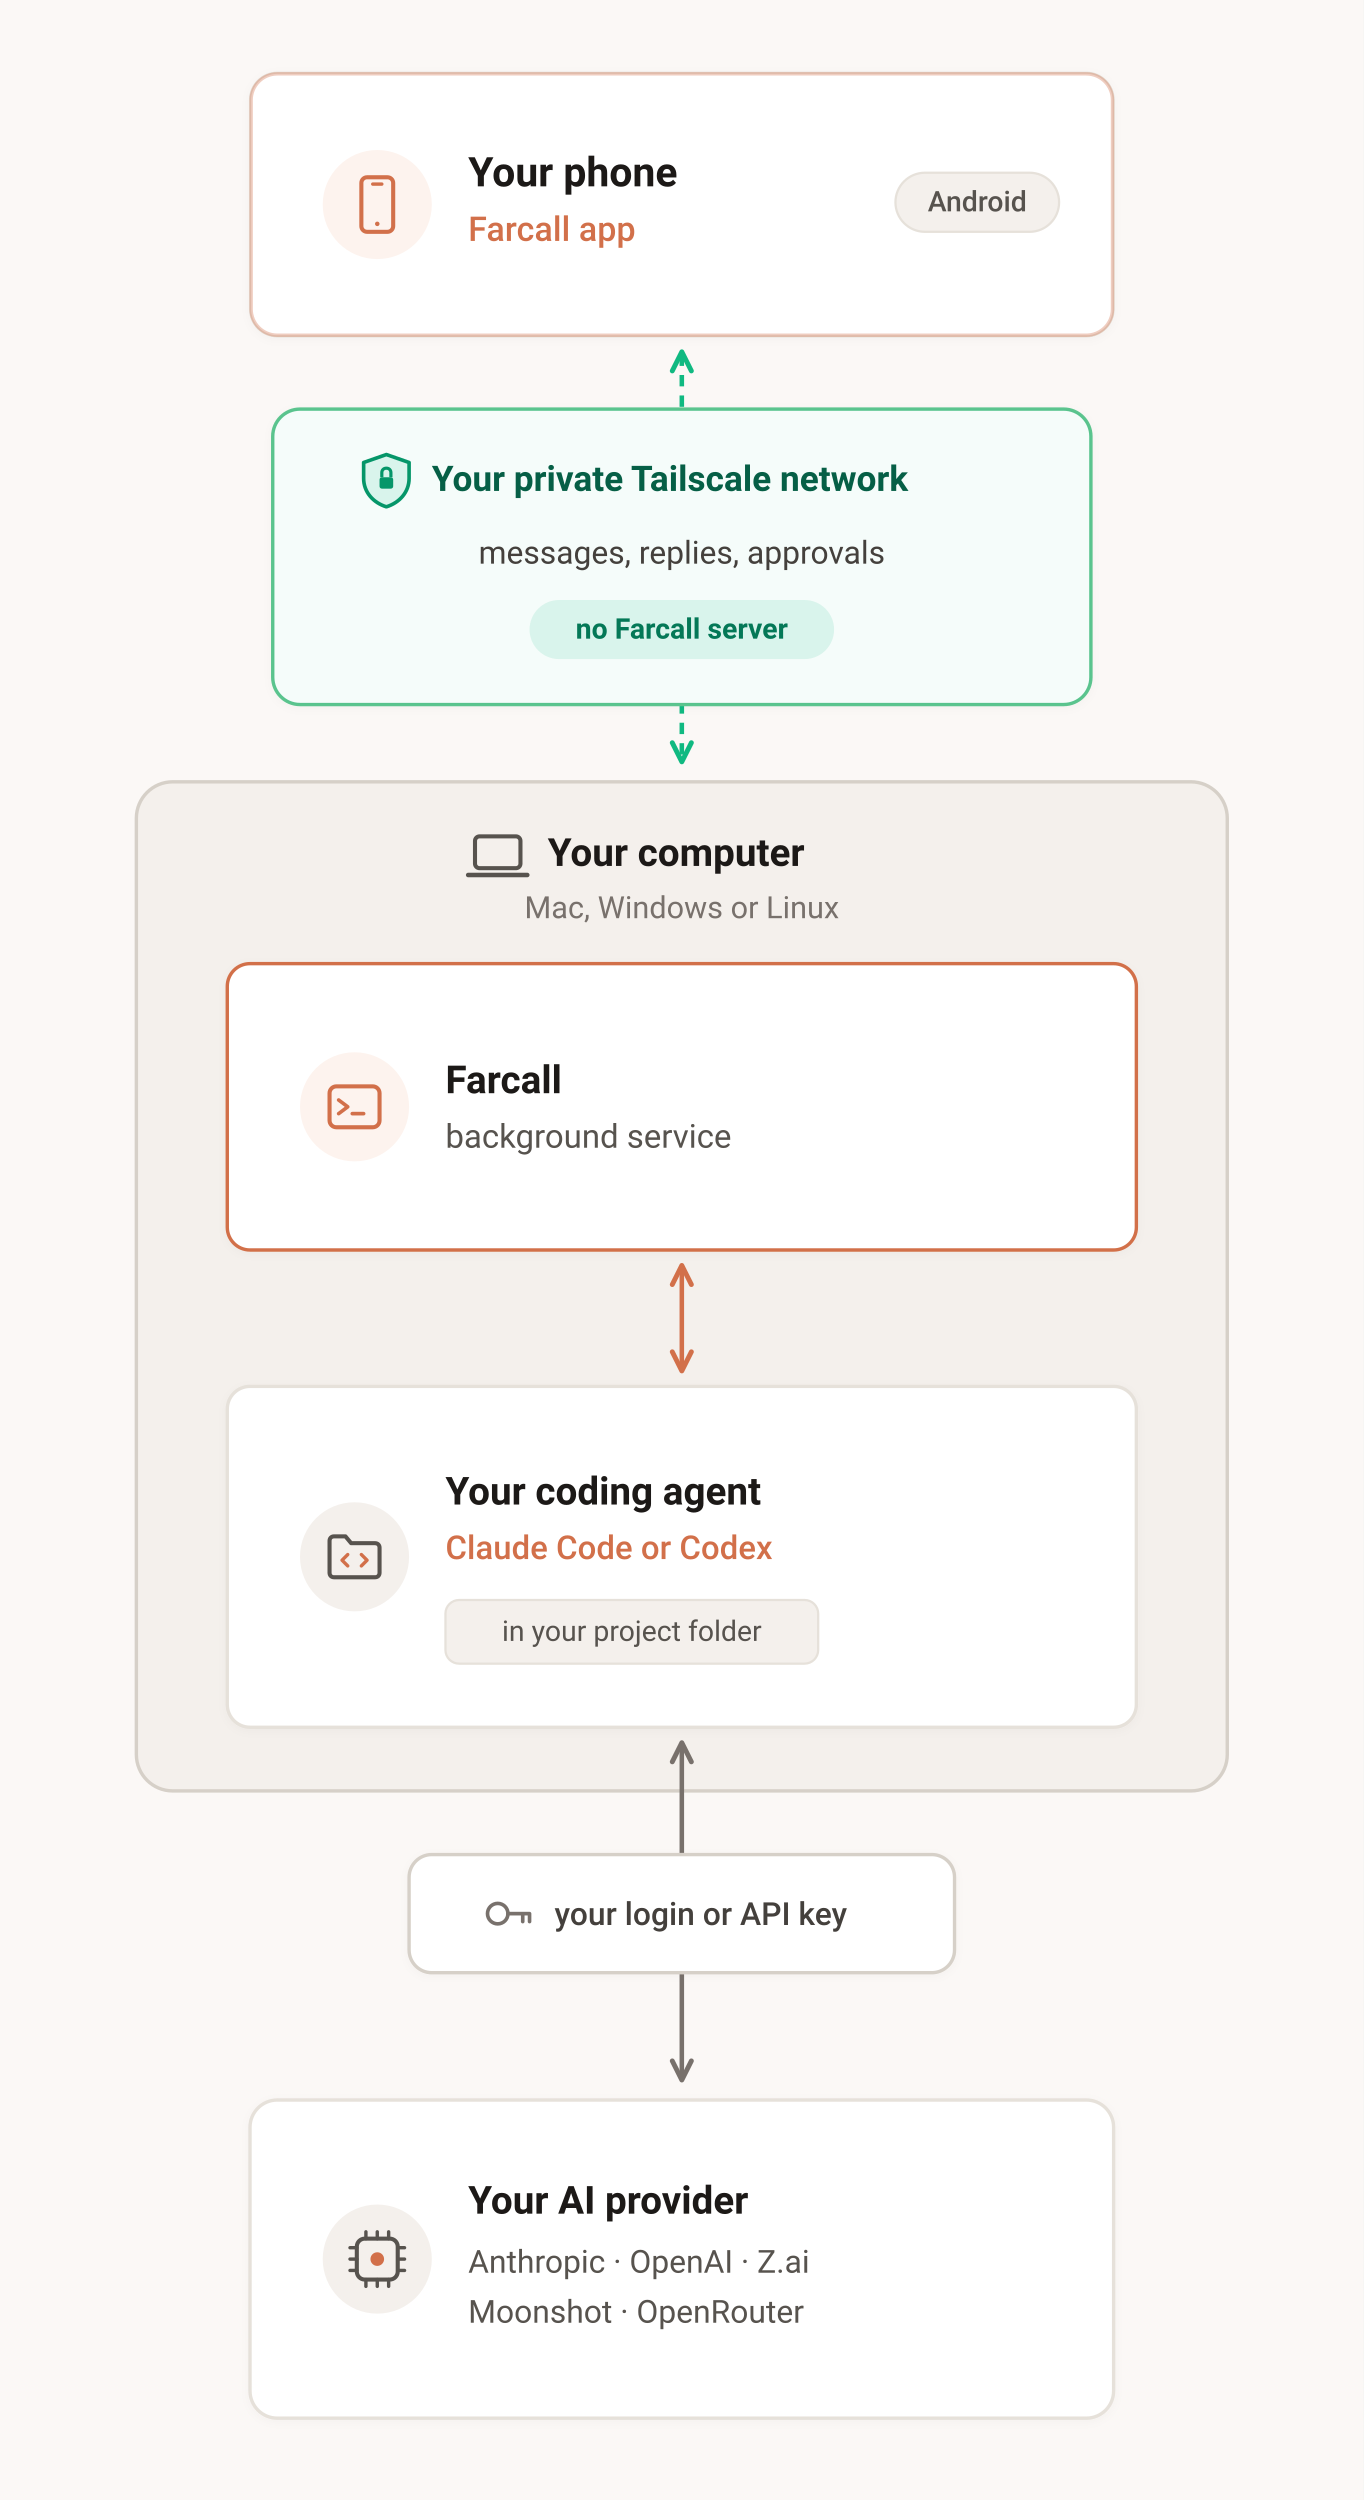
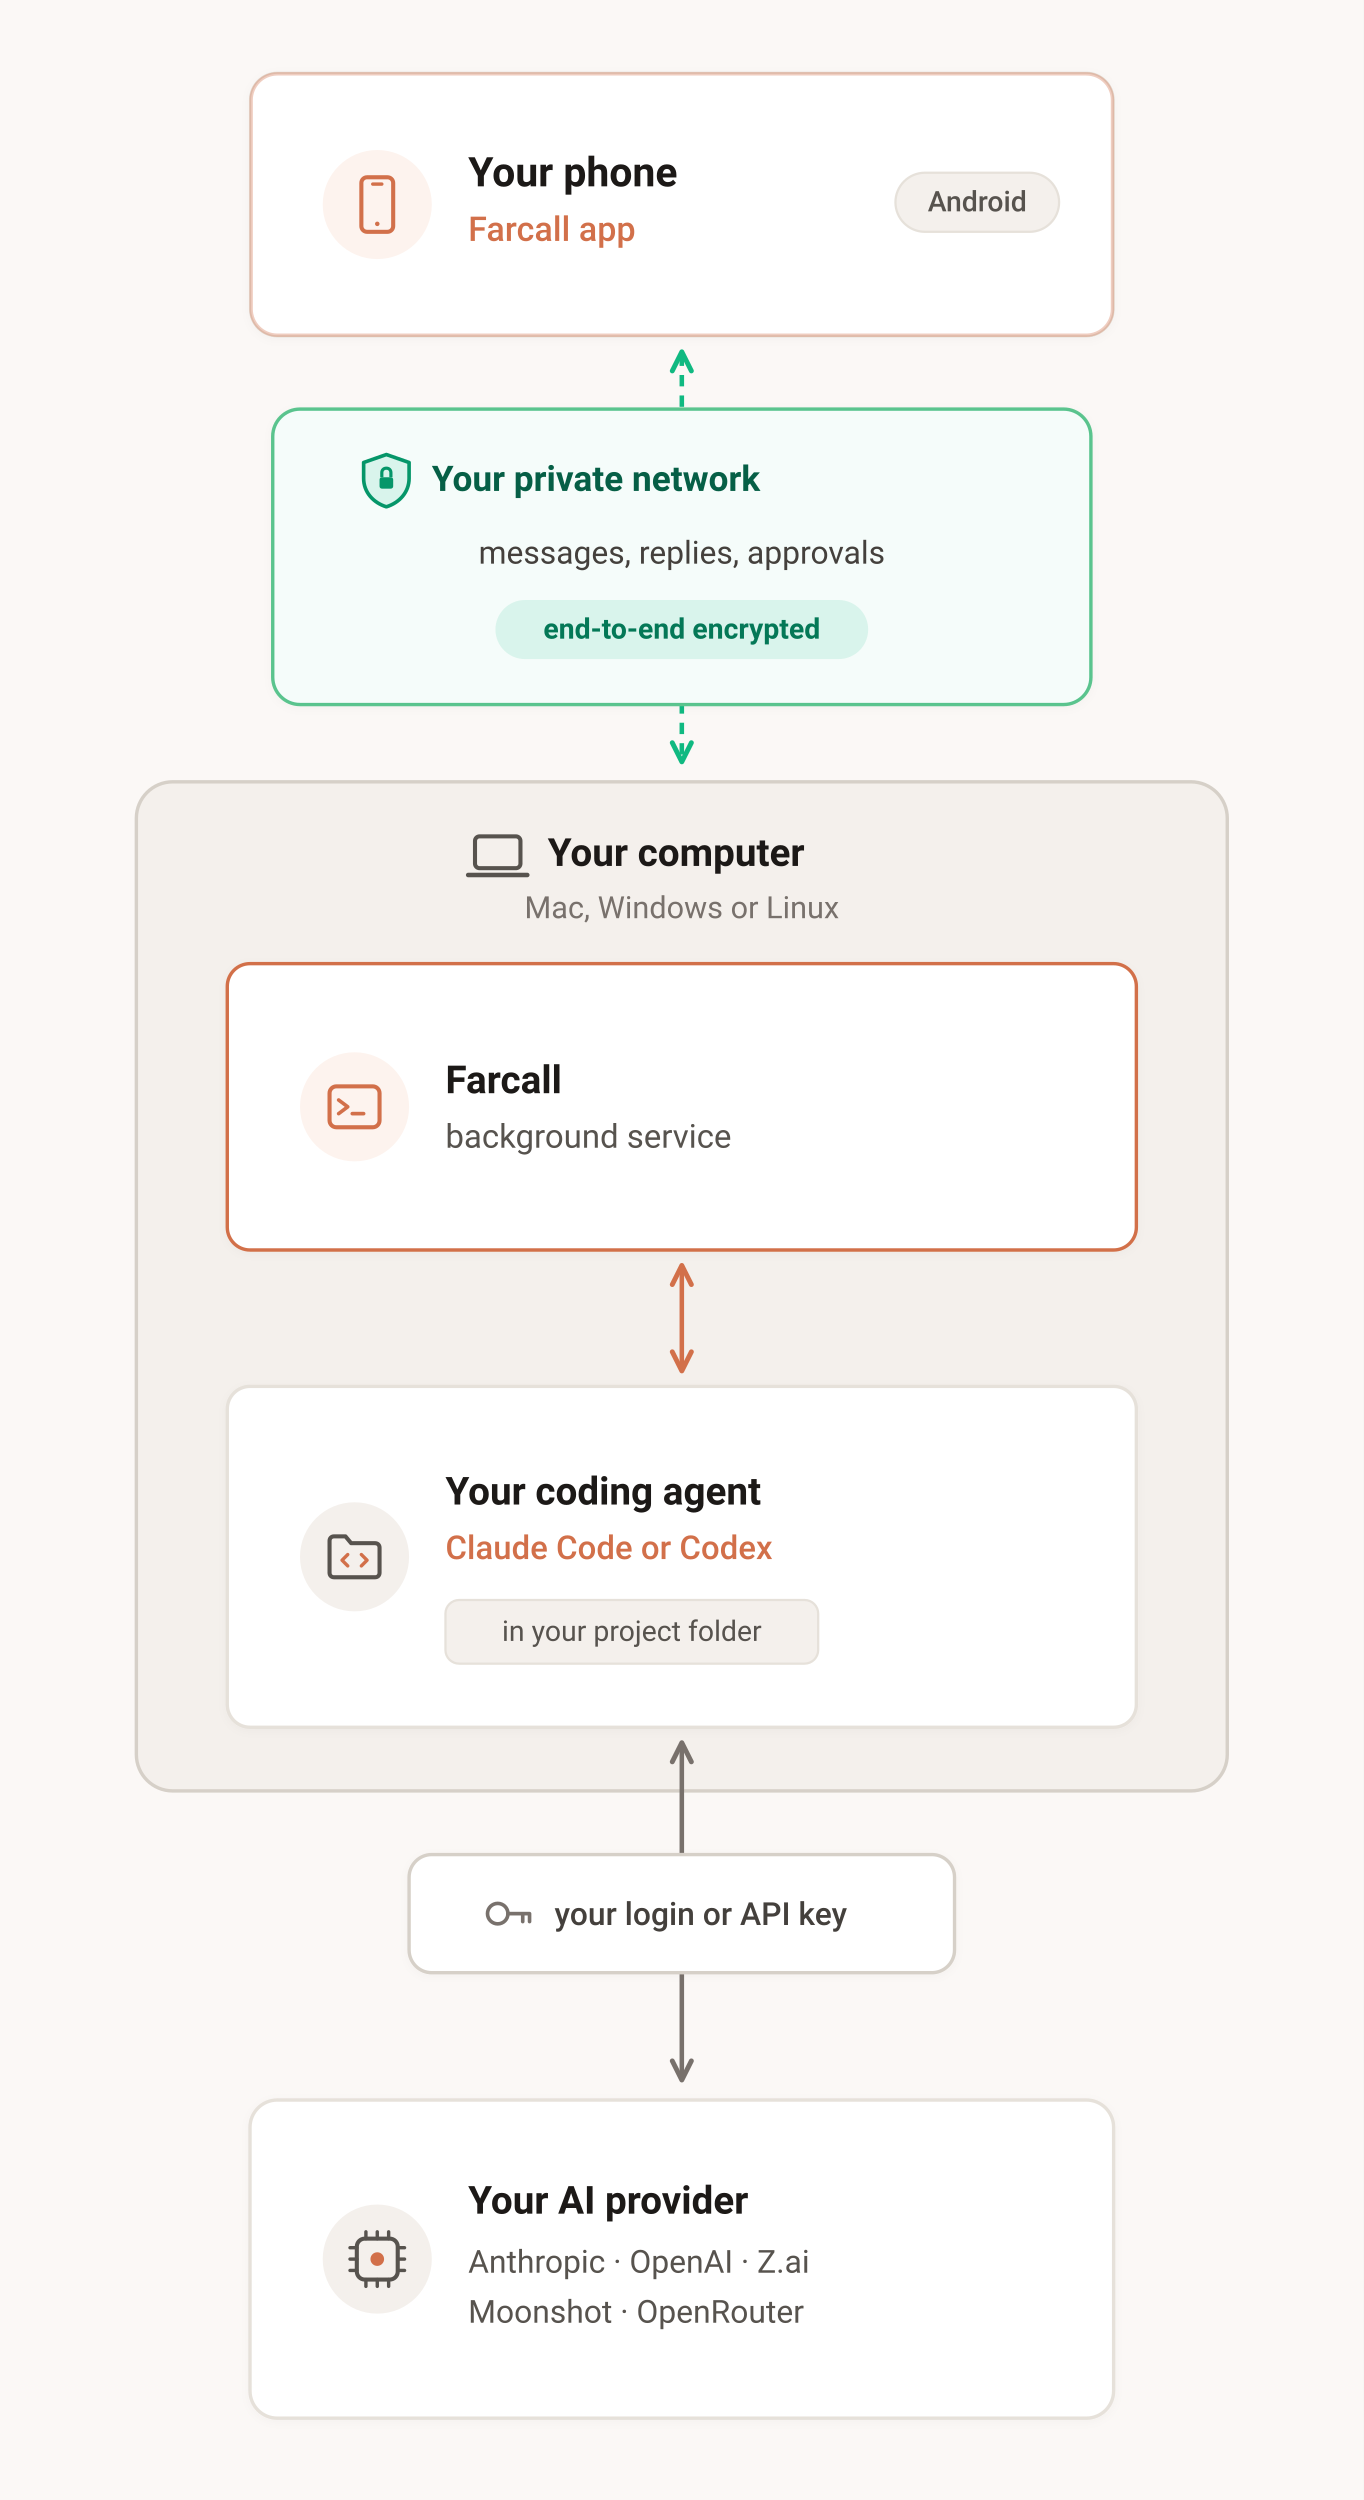
<svg xmlns="http://www.w3.org/2000/svg" viewBox="0 0 600 1100" width="100%" height="100%" font-family="system-ui, -apple-system, 'Segoe UI', Roboto, sans-serif">
  <defs>
    <filter id="shadow-tl" x="-8%" y="-8%" width="116%" height="116%">
      <feDropShadow dx="0" dy="4" stdDeviation="6" flood-color="#1C1917" flood-opacity="0.04" />
      <feDropShadow dx="0" dy="1" stdDeviation="2" flood-color="#1C1917" flood-opacity="0.03" />
    </filter>
    <marker id="arr-em-end-tl" viewBox="0 0 10 10" refX="7" refY="5" markerWidth="6" markerHeight="6" orient="auto">
      <path d="M 1 1.5 L 8 5 L 1 8.5" fill="none" stroke="#10B981" stroke-width="1.8" stroke-linecap="round" stroke-linejoin="round" />
    </marker>
    <marker id="arr-em-start-tl" viewBox="0 0 10 10" refX="3" refY="5" markerWidth="6" markerHeight="6" orient="auto">
      <path d="M 9 1.5 L 2 5 L 9 8.5" fill="none" stroke="#10B981" stroke-width="1.8" stroke-linecap="round" stroke-linejoin="round" />
    </marker>
    <marker id="arr-tc-end-tl" viewBox="0 0 10 10" refX="7" refY="5" markerWidth="6" markerHeight="6" orient="auto">
      <path d="M 1 1.5 L 8 5 L 1 8.5" fill="none" stroke="#D2704A" stroke-width="1.8" stroke-linecap="round" stroke-linejoin="round" />
    </marker>
    <marker id="arr-tc-start-tl" viewBox="0 0 10 10" refX="3" refY="5" markerWidth="6" markerHeight="6" orient="auto">
      <path d="M 9 1.5 L 2 5 L 9 8.5" fill="none" stroke="#D2704A" stroke-width="1.8" stroke-linecap="round" stroke-linejoin="round" />
    </marker>
    <marker id="arr-st-end-tl" viewBox="0 0 10 10" refX="7" refY="5" markerWidth="6" markerHeight="6" orient="auto">
      <path d="M 1 1.5 L 8 5 L 1 8.5" fill="none" stroke="#78716C" stroke-width="1.8" stroke-linecap="round" stroke-linejoin="round" />
    </marker>
    <marker id="arr-st-start-tl" viewBox="0 0 10 10" refX="3" refY="5" markerWidth="6" markerHeight="6" orient="auto">
      <path d="M 9 1.5 L 2 5 L 9 8.5" fill="none" stroke="#78716C" stroke-width="1.8" stroke-linecap="round" stroke-linejoin="round" />
    </marker>
  </defs>
  <rect width="600" height="1100" fill="#FBF8F6" />
  <g filter="url(#shadow-tl)">
    <rect x="110" y="32" width="380" height="116" rx="12" fill="#FFFFFF" stroke="#E6E1DA" stroke-width="1" />
    <rect x="110.5" y="32.5" width="379" height="115" rx="11.5" fill="none" stroke="#D2704A" stroke-width="1.5" stroke-opacity="0.35" />
  </g>
  <g transform="translate(142, 66)">
    <circle cx="24" cy="24" r="24" fill="#FDF3EE" />
    <rect x="17" y="12" width="14" height="24" rx="2.5" fill="none" stroke="#D2704A" stroke-width="1.8" />
    <line x1="22" y1="15" x2="26" y2="15" stroke="#D2704A" stroke-width="1.5" stroke-linecap="round" />
    <circle cx="24" cy="32.5" r="1" fill="#D2704A" />
  </g>
  <text x="206" y="82" font-size="18" font-weight="600" fill="#1C1917">Your phone</text>
  <text x="206" y="106" font-size="15" font-weight="500" fill="#D2704A">Farcall app</text>
  <rect x="394" y="76" width="72" height="26" rx="13" fill="#F4F0EC" stroke="#E6E1DA" stroke-width="1" />
  <text x="430" y="93" text-anchor="middle" font-size="12.5" font-weight="500" fill="#57534E">Android</text>
  <line x1="300" y1="156" x2="300" y2="334" stroke="#10B981" stroke-width="2" stroke-dasharray="5 4" marker-start="url(#arr-em-start-tl)" marker-end="url(#arr-em-end-tl)" />
  <g filter="url(#shadow-tl)">
    <rect x="120" y="180" width="360" height="130" rx="12" fill="#FFFFFF" stroke="#5CC48E" stroke-width="1.5" />
    <rect x="120" y="180" width="360" height="130" rx="12" fill="#10B981" fill-opacity="0.04" />
  </g>
  <g transform="translate(158, 198)">
    <path d="M 12 2 L 22 5.5 L 22 12.5 C 22 18.5 17.8 23.2 12 25 C 6.2 23.2 2 18.5 2 12.5 L 2 5.5 Z" fill="#10B981" fill-opacity="0.12" stroke="#059669" stroke-width="1.6" stroke-linejoin="round" />
    <rect x="9" y="12" width="6" height="5" rx="1" fill="#059669" />
    <path d="M 10 12 L 10 10 C 10 8.8 10.8 8 12 8 C 13.2 8 14 8.8 14 10 L 14 12" fill="none" stroke="#059669" stroke-width="1.4" />
-     <text x="32" y="18" font-size="15.5" font-weight="600" fill="#065F46">Your private Tailscale network</text>
+     <text x="32" y="18" font-size="15.5" font-weight="600" fill="#065F46">Your private network</text>
  </g>
  <text x="300" y="248" text-anchor="middle" font-size="14" fill="#44403C">messages, replies, approvals</text>
-   <rect x="233" y="264" width="134" height="26" rx="13" fill="#10B981" fill-opacity="0.12" />
-   <text x="300" y="281" text-anchor="middle" font-size="12.5" font-weight="600" fill="#047857">no Farcall server</text>
+   <rect x="218" y="264" width="164" height="26" rx="13" fill="#10B981" fill-opacity="0.12" />
+   <text x="300" y="281" text-anchor="middle" font-size="12.5" font-weight="600" fill="#047857">end-to-end encrypted</text>
  <rect x="60" y="344" width="480" height="444" rx="16" fill="#F4F0EC" stroke="#D6D0C8" stroke-width="1.5" />
  <g transform="translate(205, 366)">
    <rect x="4" y="2" width="20" height="14" rx="2" fill="none" stroke="#57534E" stroke-width="1.8" />
    <path d="M 1 19 L 27 19" stroke="#57534E" stroke-width="2" stroke-linecap="round" />
    <text x="36" y="15" font-size="17" font-weight="600" fill="#1C1917">Your computer</text>
  </g>
  <text x="300" y="404" text-anchor="middle" font-size="13.5" fill="#78716C">Mac, Windows or Linux</text>
  <g filter="url(#shadow-tl)">
    <rect x="100" y="424" width="400" height="126" rx="10" fill="#FFFFFF" stroke="#D2704A" stroke-width="1.5" />
  </g>
  <g transform="translate(132, 463)">
    <circle cx="24" cy="24" r="24" fill="#FDF3EE" />
    <rect x="13" y="15" width="22" height="18" rx="3" fill="none" stroke="#D2704A" stroke-width="1.8" />
    <path d="M 17 21 L 21 24 L 17 27" fill="none" stroke="#D2704A" stroke-width="1.6" stroke-linecap="round" stroke-linejoin="round" />
    <line x1="23" y1="27" x2="28" y2="27" stroke="#D2704A" stroke-width="1.6" stroke-linecap="round" />
  </g>
  <text x="196" y="481" font-size="17" font-weight="600" fill="#1C1917">Farcall</text>
  <text x="196" y="505" font-size="14.5" fill="#57534E">background service</text>
  <line x1="300" y1="558" x2="300" y2="602" stroke="#D2704A" stroke-width="2" marker-start="url(#arr-tc-start-tl)" marker-end="url(#arr-tc-end-tl)" />
  <g filter="url(#shadow-tl)">
    <rect x="100" y="610" width="400" height="150" rx="10" fill="#FFFFFF" stroke="#E6E1DA" stroke-width="1.5" />
  </g>
  <g transform="translate(132, 661)">
    <circle cx="24" cy="24" r="24" fill="#F4F0EC" />
    <path d="M 13 17 C 13 15.8 13.8 15 15 15 L 20 15 L 22.5 18 L 33 18 C 34.2 18 35 18.8 35 20 L 35 31 C 35 32.2 34.2 33 33 33 L 15 33 C 13.8 33 13 32.2 13 31 Z" fill="none" stroke="#57534E" stroke-width="1.8" stroke-linejoin="round" />
    <path d="M 21 23 L 18.5 25.5 L 21 28 M 27 23 L 29.5 25.5 L 27 28" fill="none" stroke="#D2704A" stroke-width="1.5" stroke-linecap="round" stroke-linejoin="round" />
  </g>
  <text x="196" y="662" font-size="17" font-weight="600" fill="#1C1917">Your coding agent</text>
  <text x="196" y="686" font-size="14.5" font-weight="500" fill="#D2704A">Claude Code or Codex</text>
  <rect x="196" y="704" width="164" height="28" rx="6" fill="#F4F0EC" stroke="#E6E1DA" stroke-width="1" />
  <text x="278" y="722" text-anchor="middle" font-size="12.5" fill="#57534E">in your project folder</text>
  <line x1="300" y1="768" x2="300" y2="914" stroke="#78716C" stroke-width="2" marker-start="url(#arr-st-start-tl)" marker-end="url(#arr-st-end-tl)" />
  <g filter="url(#shadow-tl)">
    <rect x="180" y="816" width="240" height="52" rx="10" fill="#FFFFFF" stroke="#D6D0C8" stroke-width="1.5" />
  </g>
  <g transform="translate(212, 833)">
    <circle cx="7" cy="9" r="4.5" fill="none" stroke="#78716C" stroke-width="1.6" />
    <path d="M 11.5 9 L 21 9 M 18 9 L 18 12.5 M 21 9 L 21 12.5" fill="none" stroke="#78716C" stroke-width="1.6" stroke-linecap="round" />
    <text x="32" y="14" font-size="14" font-weight="500" fill="#44403C">your login or API key</text>
  </g>
  <g filter="url(#shadow-tl)">
    <rect x="110" y="924" width="380" height="140" rx="12" fill="#FFFFFF" stroke="#E6E1DA" stroke-width="1.5" />
  </g>
  <g transform="translate(142, 970)">
    <circle cx="24" cy="24" r="24" fill="#F4F0EC" />
    <rect x="15" y="15" width="18" height="18" rx="3.5" fill="none" stroke="#57534E" stroke-width="1.8" />
    <path d="M 19 12 L 19 15 M 24 12 L 24 15 M 29 12 L 29 15 M 19 33 L 19 36 M 24 33 L 24 36 M 29 33 L 29 36 M 12 19 L 15 19 M 12 24 L 15 24 M 12 29 L 15 29 M 33 19 L 36 19 M 33 24 L 36 24 M 33 29 L 36 29" stroke="#57534E" stroke-width="1.5" stroke-linecap="round" />
    <circle cx="24" cy="24" r="3" fill="#D2704A" />
  </g>
  <text x="206" y="974" font-size="17" font-weight="600" fill="#1C1917">Your AI provider</text>
  <text x="206" y="1000" font-size="14" fill="#57534E">Anthropic · OpenAI · Z.ai</text>
  <text x="206" y="1022" font-size="14" fill="#57534E">Moonshot · OpenRouter</text>
</svg>
